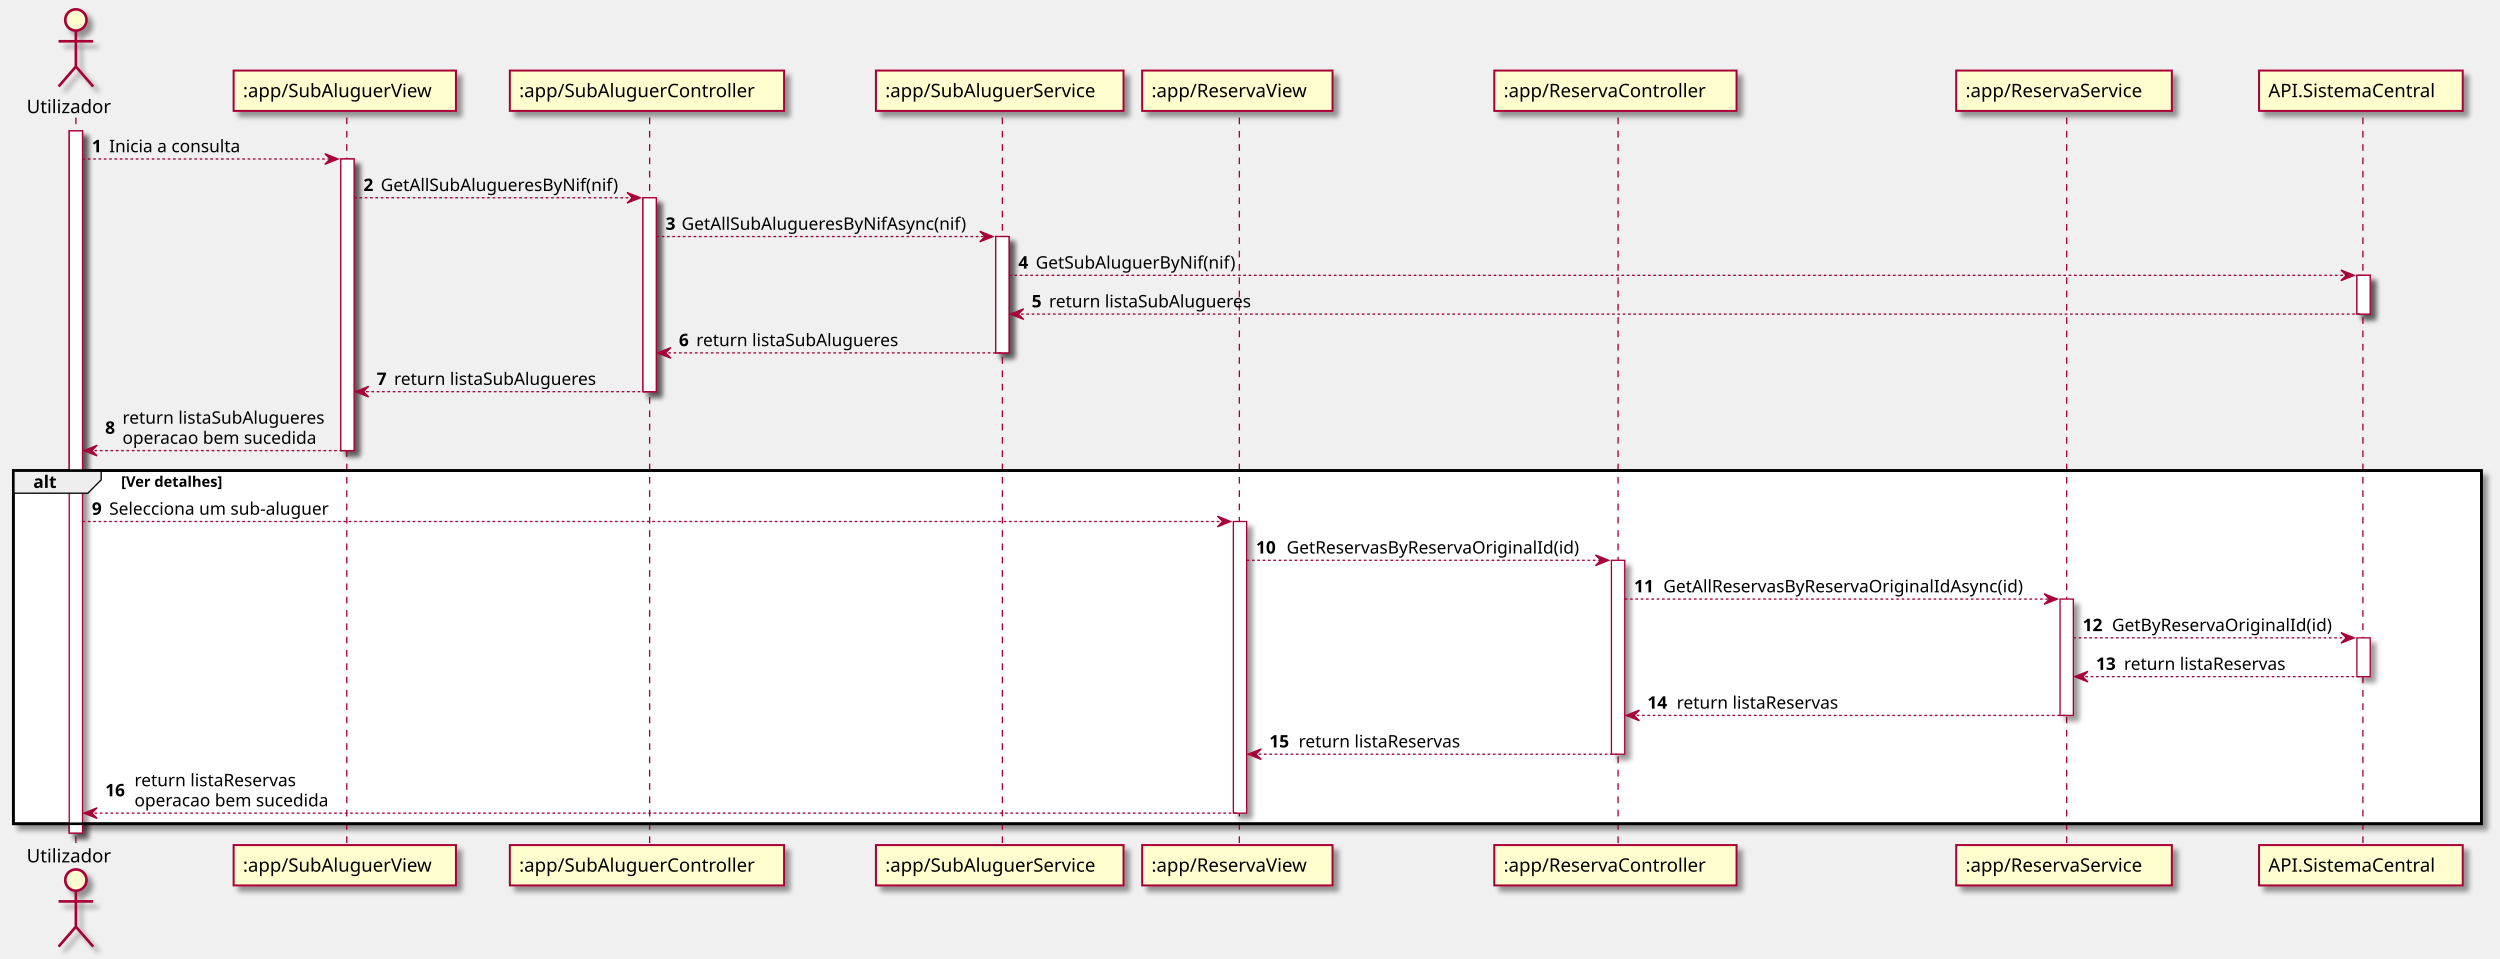
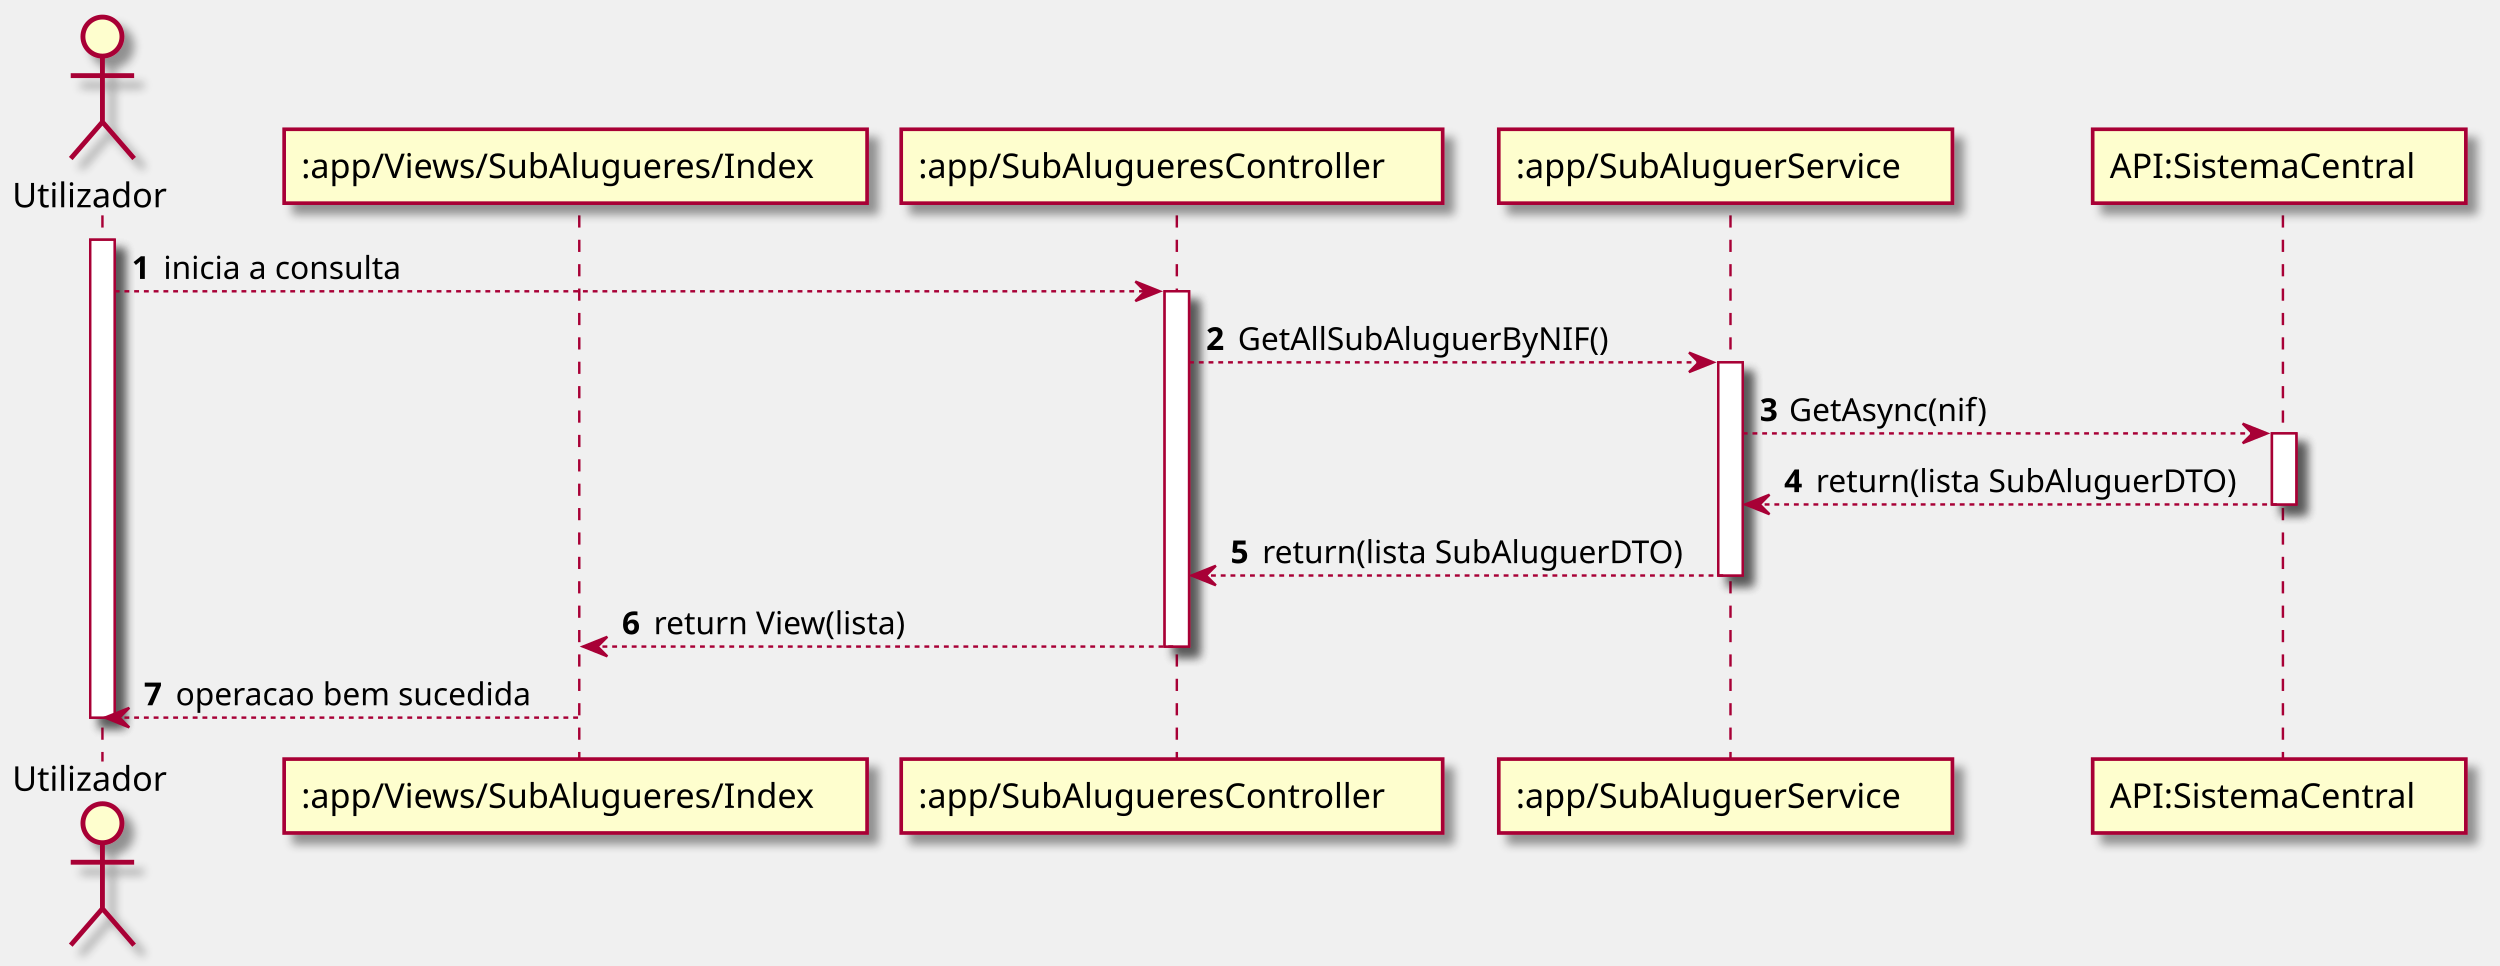
- <svg xmlns="http://www.w3.org/2000/svg" contentScriptType="application/ecmascript" contentStyleType="text/css" height="720px" preserveAspectRatio="none" style="width:1878px;height:720px;" version="1.1" viewBox="0 0 1878 720" width="1878px" zoomAndPan="magnify">
+ <svg xmlns="http://www.w3.org/2000/svg" contentScriptType="application/ecmascript" contentStyleType="text/css" height="396px" preserveAspectRatio="none" style="width:1025px;height:396px;" version="1.1" viewBox="0 0 1025 396" width="1025px" zoomAndPan="magnify">
  <defs>
-     <filter height="300%" id="f62m8a1jcjfhs" width="300%" x="-1" y="-1">
+     <filter height="300%" id="f1035xdhaq4c9s" width="300%" x="-1" y="-1">
      <feGaussianBlur result="blurOut" stdDeviation="2.0" />
      <feColorMatrix in="blurOut" result="blurOut2" type="matrix" values="0 0 0 0 0 0 0 0 0 0 0 0 0 0 0 0 0 0 .4 0" />
      <feOffset dx="4.0" dy="4.0" in="blurOut2" result="blurOut3" />
      <feBlend in="SourceGraphic" in2="blurOut3" mode="normal" />
    </filter>
  </defs>
  <g>
-     <rect fill="#FFFFFF" filter="url(#f62m8a1jcjfhs)" height="527.523" style="stroke:#A80036;stroke-width:1.0;" width="10" x="52" y="98.297" />
-     <rect fill="#FFFFFF" filter="url(#f62m8a1jcjfhs)" height="219.062" style="stroke:#A80036;stroke-width:1.0;" width="10" x="256" y="119.43" />
-     <rect fill="#FFFFFF" filter="url(#f62m8a1jcjfhs)" height="145.664" style="stroke:#A80036;stroke-width:1.0;" width="10" x="483" y="148.562" />
-     <rect fill="#FFFFFF" filter="url(#f62m8a1jcjfhs)" height="87.398" style="stroke:#A80036;stroke-width:1.0;" width="10" x="748" y="177.695" />
-     <rect fill="#FFFFFF" filter="url(#f62m8a1jcjfhs)" height="219.062" style="stroke:#A80036;stroke-width:1.0;" width="10" x="926.5" y="391.758" />
-     <rect fill="#FFFFFF" filter="url(#f62m8a1jcjfhs)" height="145.664" style="stroke:#A80036;stroke-width:1.0;" width="10" x="1210.5" y="420.891" />
-     <rect fill="#FFFFFF" filter="url(#f62m8a1jcjfhs)" height="87.398" style="stroke:#A80036;stroke-width:1.0;" width="10" x="1547.5" y="450.023" />
-     <rect fill="#FFFFFF" filter="url(#f62m8a1jcjfhs)" height="29.133" style="stroke:#A80036;stroke-width:1.0;" width="10" x="1770.5" y="206.828" />
-     <rect fill="#FFFFFF" filter="url(#f62m8a1jcjfhs)" height="29.133" style="stroke:#A80036;stroke-width:1.0;" width="10" x="1770.5" y="479.156" />
-     <rect fill="#FFFFFF" filter="url(#f62m8a1jcjfhs)" height="265.328" style="stroke:#000000;stroke-width:2.0;" width="1854" x="10" y="353.492" />
-     <line style="stroke:#A80036;stroke-width:1.0;stroke-dasharray:5.0,5.0;" x1="57" x2="57" y1="88.297" y2="635.82" />
-     <line style="stroke:#A80036;stroke-width:1.0;stroke-dasharray:5.0,5.0;" x1="260.5" x2="260.5" y1="88.297" y2="635.82" />
-     <line style="stroke:#A80036;stroke-width:1.0;stroke-dasharray:5.0,5.0;" x1="488" x2="488" y1="88.297" y2="635.82" />
-     <line style="stroke:#A80036;stroke-width:1.0;stroke-dasharray:5.0,5.0;" x1="753" x2="753" y1="88.297" y2="635.82" />
-     <line style="stroke:#A80036;stroke-width:1.0;stroke-dasharray:5.0,5.0;" x1="931" x2="931" y1="88.297" y2="635.82" />
-     <line style="stroke:#A80036;stroke-width:1.0;stroke-dasharray:5.0,5.0;" x1="1215.5" x2="1215.5" y1="88.297" y2="635.82" />
-     <line style="stroke:#A80036;stroke-width:1.0;stroke-dasharray:5.0,5.0;" x1="1552.5" x2="1552.5" y1="88.297" y2="635.82" />
-     <line style="stroke:#A80036;stroke-width:1.0;stroke-dasharray:5.0,5.0;" x1="1775" x2="1775" y1="88.297" y2="635.82" />
-     <text fill="#000000" font-family="sans-serif" font-size="14" lengthAdjust="spacing" textLength="68" x="20" y="84.995">Utilizador</text>
-     <ellipse cx="57" cy="15" fill="#FEFECE" filter="url(#f62m8a1jcjfhs)" rx="8" ry="8" style="stroke:#A80036;stroke-width:2.0;" />
-     <path d="M57,23 L57,50 M44,31 L70,31 M57,50 L44,65 M57,50 L70,65 " fill="none" filter="url(#f62m8a1jcjfhs)" style="stroke:#A80036;stroke-width:2.0;" />
-     <text fill="#000000" font-family="sans-serif" font-size="14" lengthAdjust="spacing" textLength="68" x="20" y="647.815">Utilizador</text>
-     <ellipse cx="57" cy="661.117" fill="#FEFECE" filter="url(#f62m8a1jcjfhs)" rx="8" ry="8" style="stroke:#A80036;stroke-width:2.0;" />
-     <path d="M57,669.117 L57,696.117 M44,677.117 L70,677.117 M57,696.117 L44,711.117 M57,696.117 L70,711.117 " fill="none" filter="url(#f62m8a1jcjfhs)" style="stroke:#A80036;stroke-width:2.0;" />
-     <rect fill="#FEFECE" filter="url(#f62m8a1jcjfhs)" height="30.297" style="stroke:#A80036;stroke-width:1.5;" width="167" x="175.5" y="53" />
-     <text fill="#000000" font-family="sans-serif" font-size="14" lengthAdjust="spacing" textLength="153" x="182.5" y="72.995">:app/SubAluguerView</text>
-     <rect fill="#FEFECE" filter="url(#f62m8a1jcjfhs)" height="30.297" style="stroke:#A80036;stroke-width:1.5;" width="167" x="175.5" y="634.82" />
-     <text fill="#000000" font-family="sans-serif" font-size="14" lengthAdjust="spacing" textLength="153" x="182.5" y="654.815">:app/SubAluguerView</text>
-     <rect fill="#FEFECE" filter="url(#f62m8a1jcjfhs)" height="30.297" style="stroke:#A80036;stroke-width:1.5;" width="206" x="383" y="53" />
-     <text fill="#000000" font-family="sans-serif" font-size="14" lengthAdjust="spacing" textLength="192" x="390" y="72.995">:app/SubAluguerController</text>
-     <rect fill="#FEFECE" filter="url(#f62m8a1jcjfhs)" height="30.297" style="stroke:#A80036;stroke-width:1.5;" width="206" x="383" y="634.82" />
-     <text fill="#000000" font-family="sans-serif" font-size="14" lengthAdjust="spacing" textLength="192" x="390" y="654.815">:app/SubAluguerController</text>
-     <rect fill="#FEFECE" filter="url(#f62m8a1jcjfhs)" height="30.297" style="stroke:#A80036;stroke-width:1.5;" width="186" x="658" y="53" />
-     <text fill="#000000" font-family="sans-serif" font-size="14" lengthAdjust="spacing" textLength="172" x="665" y="72.995">:app/SubAluguerService</text>
-     <rect fill="#FEFECE" filter="url(#f62m8a1jcjfhs)" height="30.297" style="stroke:#A80036;stroke-width:1.5;" width="186" x="658" y="634.82" />
-     <text fill="#000000" font-family="sans-serif" font-size="14" lengthAdjust="spacing" textLength="172" x="665" y="654.815">:app/SubAluguerService</text>
-     <rect fill="#FEFECE" filter="url(#f62m8a1jcjfhs)" height="30.297" style="stroke:#A80036;stroke-width:1.5;" width="143" x="858" y="53" />
-     <text fill="#000000" font-family="sans-serif" font-size="14" lengthAdjust="spacing" textLength="129" x="865" y="72.995">:app/ReservaView</text>
-     <rect fill="#FEFECE" filter="url(#f62m8a1jcjfhs)" height="30.297" style="stroke:#A80036;stroke-width:1.5;" width="143" x="858" y="634.82" />
-     <text fill="#000000" font-family="sans-serif" font-size="14" lengthAdjust="spacing" textLength="129" x="865" y="654.815">:app/ReservaView</text>
-     <rect fill="#FEFECE" filter="url(#f62m8a1jcjfhs)" height="30.297" style="stroke:#A80036;stroke-width:1.5;" width="182" x="1122.5" y="53" />
-     <text fill="#000000" font-family="sans-serif" font-size="14" lengthAdjust="spacing" textLength="168" x="1129.5" y="72.995">:app/ReservaController</text>
-     <rect fill="#FEFECE" filter="url(#f62m8a1jcjfhs)" height="30.297" style="stroke:#A80036;stroke-width:1.5;" width="182" x="1122.5" y="634.82" />
-     <text fill="#000000" font-family="sans-serif" font-size="14" lengthAdjust="spacing" textLength="168" x="1129.5" y="654.815">:app/ReservaController</text>
-     <rect fill="#FEFECE" filter="url(#f62m8a1jcjfhs)" height="30.297" style="stroke:#A80036;stroke-width:1.5;" width="162" x="1469.5" y="53" />
-     <text fill="#000000" font-family="sans-serif" font-size="14" lengthAdjust="spacing" textLength="148" x="1476.5" y="72.995">:app/ReservaService</text>
-     <rect fill="#FEFECE" filter="url(#f62m8a1jcjfhs)" height="30.297" style="stroke:#A80036;stroke-width:1.5;" width="162" x="1469.5" y="634.82" />
-     <text fill="#000000" font-family="sans-serif" font-size="14" lengthAdjust="spacing" textLength="148" x="1476.5" y="654.815">:app/ReservaService</text>
-     <rect fill="#FEFECE" filter="url(#f62m8a1jcjfhs)" height="30.297" style="stroke:#A80036;stroke-width:1.5;" width="153" x="1697" y="53" />
-     <text fill="#000000" font-family="sans-serif" font-size="14" lengthAdjust="spacing" textLength="139" x="1704" y="72.995">API.SistemaCentral</text>
-     <rect fill="#FEFECE" filter="url(#f62m8a1jcjfhs)" height="30.297" style="stroke:#A80036;stroke-width:1.5;" width="153" x="1697" y="634.82" />
-     <text fill="#000000" font-family="sans-serif" font-size="14" lengthAdjust="spacing" textLength="139" x="1704" y="654.815">API.SistemaCentral</text>
-     <rect fill="#FFFFFF" filter="url(#f62m8a1jcjfhs)" height="527.523" style="stroke:#A80036;stroke-width:1.0;" width="10" x="52" y="98.297" />
-     <rect fill="#FFFFFF" filter="url(#f62m8a1jcjfhs)" height="219.062" style="stroke:#A80036;stroke-width:1.0;" width="10" x="256" y="119.43" />
-     <rect fill="#FFFFFF" filter="url(#f62m8a1jcjfhs)" height="145.664" style="stroke:#A80036;stroke-width:1.0;" width="10" x="483" y="148.562" />
-     <rect fill="#FFFFFF" filter="url(#f62m8a1jcjfhs)" height="87.398" style="stroke:#A80036;stroke-width:1.0;" width="10" x="748" y="177.695" />
-     <rect fill="#FFFFFF" filter="url(#f62m8a1jcjfhs)" height="219.062" style="stroke:#A80036;stroke-width:1.0;" width="10" x="926.5" y="391.758" />
-     <rect fill="#FFFFFF" filter="url(#f62m8a1jcjfhs)" height="145.664" style="stroke:#A80036;stroke-width:1.0;" width="10" x="1210.5" y="420.891" />
-     <rect fill="#FFFFFF" filter="url(#f62m8a1jcjfhs)" height="87.398" style="stroke:#A80036;stroke-width:1.0;" width="10" x="1547.5" y="450.023" />
-     <rect fill="#FFFFFF" filter="url(#f62m8a1jcjfhs)" height="29.133" style="stroke:#A80036;stroke-width:1.0;" width="10" x="1770.5" y="206.828" />
-     <rect fill="#FFFFFF" filter="url(#f62m8a1jcjfhs)" height="29.133" style="stroke:#A80036;stroke-width:1.0;" width="10" x="1770.5" y="479.156" />
-     <polygon fill="#A80036" points="244,115.43,254,119.43,244,123.43,248,119.43" style="stroke:#A80036;stroke-width:1.0;" />
-     <line style="stroke:#A80036;stroke-width:1.0;stroke-dasharray:2.0,2.0;" x1="62" x2="250" y1="119.43" y2="119.43" />
-     <text fill="#000000" font-family="sans-serif" font-size="13" font-weight="bold" lengthAdjust="spacing" textLength="9" x="69" y="114.364">1</text>
-     <text fill="#000000" font-family="sans-serif" font-size="13" lengthAdjust="spacing" textLength="102" x="82" y="114.364">Inicia a consulta</text>
-     <polygon fill="#A80036" points="471,144.562,481,148.562,471,152.562,475,148.562" style="stroke:#A80036;stroke-width:1.0;" />
-     <line style="stroke:#A80036;stroke-width:1.0;stroke-dasharray:2.0,2.0;" x1="266" x2="477" y1="148.562" y2="148.562" />
-     <text fill="#000000" font-family="sans-serif" font-size="13" font-weight="bold" lengthAdjust="spacing" textLength="9" x="273" y="143.497">2</text>
-     <text fill="#000000" font-family="sans-serif" font-size="13" lengthAdjust="spacing" textLength="185" x="286" y="143.497">GetAllSubAlugueresByNif(nif)</text>
-     <polygon fill="#A80036" points="736,173.695,746,177.695,736,181.695,740,177.695" style="stroke:#A80036;stroke-width:1.0;" />
-     <line style="stroke:#A80036;stroke-width:1.0;stroke-dasharray:2.0,2.0;" x1="493" x2="742" y1="177.695" y2="177.695" />
-     <text fill="#000000" font-family="sans-serif" font-size="13" font-weight="bold" lengthAdjust="spacing" textLength="8" x="500" y="172.629">3</text>
-     <text fill="#000000" font-family="sans-serif" font-size="13" lengthAdjust="spacing" textLength="224" x="512" y="172.629">GetAllSubAlugueresByNifAsync(nif)</text>
-     <polygon fill="#A80036" points="1758.5,202.828,1768.5,206.828,1758.5,210.828,1762.5,206.828" style="stroke:#A80036;stroke-width:1.0;" />
-     <line style="stroke:#A80036;stroke-width:1.0;stroke-dasharray:2.0,2.0;" x1="758" x2="1764.5" y1="206.828" y2="206.828" />
-     <text fill="#000000" font-family="sans-serif" font-size="13" font-weight="bold" lengthAdjust="spacing" textLength="9" x="765" y="201.762">4</text>
-     <text fill="#000000" font-family="sans-serif" font-size="13" lengthAdjust="spacing" textLength="155" x="778" y="201.762">GetSubAluguerByNif(nif)</text>
-     <polygon fill="#A80036" points="769,231.961,759,235.961,769,239.961,765,235.961" style="stroke:#A80036;stroke-width:1.0;" />
-     <line style="stroke:#A80036;stroke-width:1.0;stroke-dasharray:2.0,2.0;" x1="763" x2="1774.5" y1="235.961" y2="235.961" />
-     <text fill="#000000" font-family="sans-serif" font-size="13" font-weight="bold" lengthAdjust="spacing" textLength="9" x="775" y="230.895">5</text>
-     <text fill="#000000" font-family="sans-serif" font-size="13" lengthAdjust="spacing" textLength="157" x="788" y="230.895">return listaSubAlugueres</text>
-     <polygon fill="#A80036" points="504,261.094,494,265.094,504,269.094,500,265.094" style="stroke:#A80036;stroke-width:1.0;" />
-     <line style="stroke:#A80036;stroke-width:1.0;stroke-dasharray:2.0,2.0;" x1="498" x2="752" y1="265.094" y2="265.094" />
-     <text fill="#000000" font-family="sans-serif" font-size="13" font-weight="bold" lengthAdjust="spacing" textLength="9" x="510" y="260.028">6</text>
-     <text fill="#000000" font-family="sans-serif" font-size="13" lengthAdjust="spacing" textLength="157" x="523" y="260.028">return listaSubAlugueres</text>
-     <polygon fill="#A80036" points="277,290.227,267,294.227,277,298.227,273,294.227" style="stroke:#A80036;stroke-width:1.0;" />
-     <line style="stroke:#A80036;stroke-width:1.0;stroke-dasharray:2.0,2.0;" x1="271" x2="487" y1="294.227" y2="294.227" />
-     <text fill="#000000" font-family="sans-serif" font-size="13" font-weight="bold" lengthAdjust="spacing" textLength="9" x="283" y="289.161">7</text>
-     <text fill="#000000" font-family="sans-serif" font-size="13" lengthAdjust="spacing" textLength="157" x="296" y="289.161">return listaSubAlugueres</text>
-     <polygon fill="#A80036" points="73,334.492,63,338.492,73,342.492,69,338.492" style="stroke:#A80036;stroke-width:1.0;" />
-     <line style="stroke:#A80036;stroke-width:1.0;stroke-dasharray:2.0,2.0;" x1="67" x2="260" y1="338.492" y2="338.492" />
-     <text fill="#000000" font-family="sans-serif" font-size="13" font-weight="bold" lengthAdjust="spacing" textLength="9" x="79" y="325.86">8</text>
-     <text fill="#000000" font-family="sans-serif" font-size="13" lengthAdjust="spacing" textLength="157" x="92" y="318.293">return listaSubAlugueres</text>
-     <text fill="#000000" font-family="sans-serif" font-size="13" lengthAdjust="spacing" textLength="154" x="92" y="333.426">operacao bem sucedida</text>
-     <path d="M10,353.492 L76,353.492 L76,360.492 L66,370.492 L10,370.492 L10,353.492 " fill="#EEEEEE" style="stroke:#000000;stroke-width:1.0;" />
-     <rect fill="none" height="265.328" style="stroke:#000000;stroke-width:2.0;" width="1854" x="10" y="353.492" />
-     <text fill="#000000" font-family="sans-serif" font-size="13" font-weight="bold" lengthAdjust="spacing" textLength="21" x="25" y="366.559">alt</text>
-     <text fill="#000000" font-family="sans-serif" font-size="11" font-weight="bold" lengthAdjust="spacing" textLength="95" x="91" y="365.703">[Ver detalhes]</text>
-     <polygon fill="#A80036" points="914.5,387.758,924.5,391.758,914.5,395.758,918.5,391.758" style="stroke:#A80036;stroke-width:1.0;" />
-     <line style="stroke:#A80036;stroke-width:1.0;stroke-dasharray:2.0,2.0;" x1="62" x2="920.5" y1="391.758" y2="391.758" />
-     <text fill="#000000" font-family="sans-serif" font-size="13" font-weight="bold" lengthAdjust="spacing" textLength="9" x="69" y="386.692">9</text>
-     <text fill="#000000" font-family="sans-serif" font-size="13" lengthAdjust="spacing" textLength="173" x="82" y="386.692">Selecciona um sub-aluguer</text>
-     <polygon fill="#A80036" points="1198.5,416.891,1208.5,420.891,1198.5,424.891,1202.5,420.891" style="stroke:#A80036;stroke-width:1.0;" />
-     <line style="stroke:#A80036;stroke-width:1.0;stroke-dasharray:2.0,2.0;" x1="936.5" x2="1204.5" y1="420.891" y2="420.891" />
-     <text fill="#000000" font-family="sans-serif" font-size="13" font-weight="bold" lengthAdjust="spacing" textLength="19" x="943.5" y="415.825">10</text>
-     <text fill="#000000" font-family="sans-serif" font-size="13" lengthAdjust="spacing" textLength="232" x="966.5" y="415.825">GetReservasByReservaOriginalId(id)</text>
-     <polygon fill="#A80036" points="1535.5,446.023,1545.5,450.023,1535.5,454.023,1539.5,450.023" style="stroke:#A80036;stroke-width:1.0;" />
-     <line style="stroke:#A80036;stroke-width:1.0;stroke-dasharray:2.0,2.0;" x1="1220.5" x2="1541.5" y1="450.023" y2="450.023" />
-     <text fill="#000000" font-family="sans-serif" font-size="13" font-weight="bold" lengthAdjust="spacing" textLength="18" x="1227.5" y="444.957">11</text>
-     <text fill="#000000" font-family="sans-serif" font-size="13" lengthAdjust="spacing" textLength="286" x="1249.5" y="444.957">GetAllReservasByReservaOriginalIdAsync(id)</text>
-     <polygon fill="#A80036" points="1758.5,475.156,1768.5,479.156,1758.5,483.156,1762.5,479.156" style="stroke:#A80036;stroke-width:1.0;" />
-     <line style="stroke:#A80036;stroke-width:1.0;stroke-dasharray:2.0,2.0;" x1="1557.5" x2="1764.5" y1="479.156" y2="479.156" />
-     <text fill="#000000" font-family="sans-serif" font-size="13" font-weight="bold" lengthAdjust="spacing" textLength="18" x="1564.5" y="474.09">12</text>
-     <text fill="#000000" font-family="sans-serif" font-size="13" lengthAdjust="spacing" textLength="172" x="1586.5" y="474.09">GetByReservaOriginalId(id)</text>
-     <polygon fill="#A80036" points="1568.5,504.289,1558.5,508.289,1568.5,512.289,1564.5,508.289" style="stroke:#A80036;stroke-width:1.0;" />
-     <line style="stroke:#A80036;stroke-width:1.0;stroke-dasharray:2.0,2.0;" x1="1562.5" x2="1774.5" y1="508.289" y2="508.289" />
-     <text fill="#000000" font-family="sans-serif" font-size="13" font-weight="bold" lengthAdjust="spacing" textLength="17" x="1574.5" y="503.223">13</text>
-     <text fill="#000000" font-family="sans-serif" font-size="13" lengthAdjust="spacing" textLength="129" x="1595.5" y="503.223">return listaReservas</text>
-     <polygon fill="#A80036" points="1231.5,533.422,1221.5,537.422,1231.5,541.422,1227.5,537.422" style="stroke:#A80036;stroke-width:1.0;" />
-     <line style="stroke:#A80036;stroke-width:1.0;stroke-dasharray:2.0,2.0;" x1="1225.5" x2="1551.5" y1="537.422" y2="537.422" />
-     <text fill="#000000" font-family="sans-serif" font-size="13" font-weight="bold" lengthAdjust="spacing" textLength="18" x="1237.5" y="532.356">14</text>
-     <text fill="#000000" font-family="sans-serif" font-size="13" lengthAdjust="spacing" textLength="129" x="1259.5" y="532.356">return listaReservas</text>
-     <polygon fill="#A80036" points="947.5,562.555,937.5,566.555,947.5,570.555,943.5,566.555" style="stroke:#A80036;stroke-width:1.0;" />
-     <line style="stroke:#A80036;stroke-width:1.0;stroke-dasharray:2.0,2.0;" x1="941.5" x2="1214.5" y1="566.555" y2="566.555" />
-     <text fill="#000000" font-family="sans-serif" font-size="13" font-weight="bold" lengthAdjust="spacing" textLength="18" x="953.5" y="561.489">15</text>
-     <text fill="#000000" font-family="sans-serif" font-size="13" lengthAdjust="spacing" textLength="129" x="975.5" y="561.489">return listaReservas</text>
-     <polygon fill="#A80036" points="73,606.82,63,610.82,73,614.82,69,610.82" style="stroke:#A80036;stroke-width:1.0;" />
-     <line style="stroke:#A80036;stroke-width:1.0;stroke-dasharray:2.0,2.0;" x1="67" x2="930.5" y1="610.82" y2="610.82" />
-     <text fill="#000000" font-family="sans-serif" font-size="13" font-weight="bold" lengthAdjust="spacing" textLength="18" x="79" y="598.188">16</text>
-     <text fill="#000000" font-family="sans-serif" font-size="13" lengthAdjust="spacing" textLength="129" x="101" y="590.622">return listaReservas</text>
-     <text fill="#000000" font-family="sans-serif" font-size="13" lengthAdjust="spacing" textLength="154" x="101" y="605.754">operacao bem sucedida</text>
+     <rect fill="#FFFFFF" filter="url(#f1035xdhaq4c9s)" height="195.93" style="stroke:#A80036;stroke-width:1.0;" width="10" x="37" y="98.297" />
+     <rect fill="#FFFFFF" filter="url(#f1035xdhaq4c9s)" height="145.664" style="stroke:#A80036;stroke-width:1.0;" width="10" x="477.5" y="119.43" />
+     <rect fill="#FFFFFF" filter="url(#f1035xdhaq4c9s)" height="87.398" style="stroke:#A80036;stroke-width:1.0;" width="10" x="704.5" y="148.562" />
+     <rect fill="#FFFFFF" filter="url(#f1035xdhaq4c9s)" height="29.133" style="stroke:#A80036;stroke-width:1.0;" width="10" x="931.5" y="177.695" />
+     <line style="stroke:#A80036;stroke-width:1.0;stroke-dasharray:5.0,5.0;" x1="42" x2="42" y1="88.297" y2="312.227" />
+     <line style="stroke:#A80036;stroke-width:1.0;stroke-dasharray:5.0,5.0;" x1="237.5" x2="237.5" y1="88.297" y2="312.227" />
+     <line style="stroke:#A80036;stroke-width:1.0;stroke-dasharray:5.0,5.0;" x1="482.5" x2="482.5" y1="88.297" y2="312.227" />
+     <line style="stroke:#A80036;stroke-width:1.0;stroke-dasharray:5.0,5.0;" x1="709.5" x2="709.5" y1="88.297" y2="312.227" />
+     <line style="stroke:#A80036;stroke-width:1.0;stroke-dasharray:5.0,5.0;" x1="936" x2="936" y1="88.297" y2="312.227" />
+     <text fill="#000000" font-family="sans-serif" font-size="14" lengthAdjust="spacing" textLength="68" x="5" y="84.995">Utilizador</text>
+     <ellipse cx="42" cy="15" fill="#FEFECE" filter="url(#f1035xdhaq4c9s)" rx="8" ry="8" style="stroke:#A80036;stroke-width:2.0;" />
+     <path d="M42,23 L42,50 M29,31 L55,31 M42,50 L29,65 M42,50 L55,65 " fill="none" filter="url(#f1035xdhaq4c9s)" style="stroke:#A80036;stroke-width:2.0;" />
+     <text fill="#000000" font-family="sans-serif" font-size="14" lengthAdjust="spacing" textLength="68" x="5" y="324.222">Utilizador</text>
+     <ellipse cx="42" cy="337.523" fill="#FEFECE" filter="url(#f1035xdhaq4c9s)" rx="8" ry="8" style="stroke:#A80036;stroke-width:2.0;" />
+     <path d="M42,345.523 L42,372.523 M29,353.523 L55,353.523 M42,372.523 L29,387.523 M42,372.523 L55,387.523 " fill="none" filter="url(#f1035xdhaq4c9s)" style="stroke:#A80036;stroke-width:2.0;" />
+     <rect fill="#FEFECE" filter="url(#f1035xdhaq4c9s)" height="30.297" style="stroke:#A80036;stroke-width:1.5;" width="239" x="116.5" y="53" />
+     <text fill="#000000" font-family="sans-serif" font-size="14" lengthAdjust="spacing" textLength="225" x="123.5" y="72.995">:app/Views/SubAlugueres/Index</text>
+     <rect fill="#FEFECE" filter="url(#f1035xdhaq4c9s)" height="30.297" style="stroke:#A80036;stroke-width:1.5;" width="239" x="116.5" y="311.227" />
+     <text fill="#000000" font-family="sans-serif" font-size="14" lengthAdjust="spacing" textLength="225" x="123.5" y="331.222">:app/Views/SubAlugueres/Index</text>
+     <rect fill="#FEFECE" filter="url(#f1035xdhaq4c9s)" height="30.297" style="stroke:#A80036;stroke-width:1.5;" width="222" x="369.5" y="53" />
+     <text fill="#000000" font-family="sans-serif" font-size="14" lengthAdjust="spacing" textLength="208" x="376.5" y="72.995">:app/SubAlugueresController</text>
+     <rect fill="#FEFECE" filter="url(#f1035xdhaq4c9s)" height="30.297" style="stroke:#A80036;stroke-width:1.5;" width="222" x="369.5" y="311.227" />
+     <text fill="#000000" font-family="sans-serif" font-size="14" lengthAdjust="spacing" textLength="208" x="376.5" y="331.222">:app/SubAlugueresController</text>
+     <rect fill="#FEFECE" filter="url(#f1035xdhaq4c9s)" height="30.297" style="stroke:#A80036;stroke-width:1.5;" width="186" x="614.5" y="53" />
+     <text fill="#000000" font-family="sans-serif" font-size="14" lengthAdjust="spacing" textLength="172" x="621.5" y="72.995">:app/SubAluguerService</text>
+     <rect fill="#FEFECE" filter="url(#f1035xdhaq4c9s)" height="30.297" style="stroke:#A80036;stroke-width:1.5;" width="186" x="614.5" y="311.227" />
+     <text fill="#000000" font-family="sans-serif" font-size="14" lengthAdjust="spacing" textLength="172" x="621.5" y="331.222">:app/SubAluguerService</text>
+     <rect fill="#FEFECE" filter="url(#f1035xdhaq4c9s)" height="30.297" style="stroke:#A80036;stroke-width:1.5;" width="153" x="858" y="53" />
+     <text fill="#000000" font-family="sans-serif" font-size="14" lengthAdjust="spacing" textLength="139" x="865" y="72.995">API:SistemaCentral</text>
+     <rect fill="#FEFECE" filter="url(#f1035xdhaq4c9s)" height="30.297" style="stroke:#A80036;stroke-width:1.5;" width="153" x="858" y="311.227" />
+     <text fill="#000000" font-family="sans-serif" font-size="14" lengthAdjust="spacing" textLength="139" x="865" y="331.222">API:SistemaCentral</text>
+     <rect fill="#FFFFFF" filter="url(#f1035xdhaq4c9s)" height="195.93" style="stroke:#A80036;stroke-width:1.0;" width="10" x="37" y="98.297" />
+     <rect fill="#FFFFFF" filter="url(#f1035xdhaq4c9s)" height="145.664" style="stroke:#A80036;stroke-width:1.0;" width="10" x="477.5" y="119.43" />
+     <rect fill="#FFFFFF" filter="url(#f1035xdhaq4c9s)" height="87.398" style="stroke:#A80036;stroke-width:1.0;" width="10" x="704.5" y="148.562" />
+     <rect fill="#FFFFFF" filter="url(#f1035xdhaq4c9s)" height="29.133" style="stroke:#A80036;stroke-width:1.0;" width="10" x="931.5" y="177.695" />
+     <polygon fill="#A80036" points="465.5,115.43,475.5,119.43,465.5,123.43,469.5,119.43" style="stroke:#A80036;stroke-width:1.0;" />
+     <line style="stroke:#A80036;stroke-width:1.0;stroke-dasharray:2.0,2.0;" x1="47" x2="471.5" y1="119.43" y2="119.43" />
+     <text fill="#000000" font-family="sans-serif" font-size="13" font-weight="bold" lengthAdjust="spacing" textLength="9" x="54" y="114.364">1</text>
+     <text fill="#000000" font-family="sans-serif" font-size="13" lengthAdjust="spacing" textLength="102" x="67" y="114.364">inicia a consulta</text>
+     <polygon fill="#A80036" points="692.5,144.562,702.5,148.562,692.5,152.562,696.5,148.562" style="stroke:#A80036;stroke-width:1.0;" />
+     <line style="stroke:#A80036;stroke-width:1.0;stroke-dasharray:2.0,2.0;" x1="487.5" x2="698.5" y1="148.562" y2="148.562" />
+     <text fill="#000000" font-family="sans-serif" font-size="13" font-weight="bold" lengthAdjust="spacing" textLength="9" x="494.5" y="143.497">2</text>
+     <text fill="#000000" font-family="sans-serif" font-size="13" lengthAdjust="spacing" textLength="156" x="507.5" y="143.497">GetAllSubAluguerByNIF()</text>
+     <polygon fill="#A80036" points="919.5,173.695,929.5,177.695,919.5,181.695,923.5,177.695" style="stroke:#A80036;stroke-width:1.0;" />
+     <line style="stroke:#A80036;stroke-width:1.0;stroke-dasharray:2.0,2.0;" x1="714.5" x2="925.5" y1="177.695" y2="177.695" />
+     <text fill="#000000" font-family="sans-serif" font-size="13" font-weight="bold" lengthAdjust="spacing" textLength="8" x="721.5" y="172.629">3</text>
+     <text fill="#000000" font-family="sans-serif" font-size="13" lengthAdjust="spacing" textLength="88" x="733.5" y="172.629">GetAsync(nif)</text>
+     <polygon fill="#A80036" points="725.5,202.828,715.5,206.828,725.5,210.828,721.5,206.828" style="stroke:#A80036;stroke-width:1.0;" />
+     <line style="stroke:#A80036;stroke-width:1.0;stroke-dasharray:2.0,2.0;" x1="719.5" x2="935.5" y1="206.828" y2="206.828" />
+     <text fill="#000000" font-family="sans-serif" font-size="13" font-weight="bold" lengthAdjust="spacing" textLength="9" x="731.5" y="201.762">4</text>
+     <text fill="#000000" font-family="sans-serif" font-size="13" lengthAdjust="spacing" textLength="180" x="744.5" y="201.762">return(lista SubAluguerDTO)</text>
+     <polygon fill="#A80036" points="498.5,231.961,488.5,235.961,498.5,239.961,494.5,235.961" style="stroke:#A80036;stroke-width:1.0;" />
+     <line style="stroke:#A80036;stroke-width:1.0;stroke-dasharray:2.0,2.0;" x1="492.5" x2="708.5" y1="235.961" y2="235.961" />
+     <text fill="#000000" font-family="sans-serif" font-size="13" font-weight="bold" lengthAdjust="spacing" textLength="9" x="504.5" y="230.895">5</text>
+     <text fill="#000000" font-family="sans-serif" font-size="13" lengthAdjust="spacing" textLength="180" x="517.5" y="230.895">return(lista SubAluguerDTO)</text>
+     <polygon fill="#A80036" points="249,261.094,239,265.094,249,269.094,245,265.094" style="stroke:#A80036;stroke-width:1.0;" />
+     <line style="stroke:#A80036;stroke-width:1.0;stroke-dasharray:2.0,2.0;" x1="243" x2="481.5" y1="265.094" y2="265.094" />
+     <text fill="#000000" font-family="sans-serif" font-size="13" font-weight="bold" lengthAdjust="spacing" textLength="9" x="255" y="260.028">6</text>
+     <text fill="#000000" font-family="sans-serif" font-size="13" lengthAdjust="spacing" textLength="110" x="268" y="260.028">return View(lista)</text>
+     <polygon fill="#A80036" points="53,290.227,43,294.227,53,298.227,49,294.227" style="stroke:#A80036;stroke-width:1.0;" />
+     <line style="stroke:#A80036;stroke-width:1.0;stroke-dasharray:2.0,2.0;" x1="47" x2="237" y1="294.227" y2="294.227" />
+     <text fill="#000000" font-family="sans-serif" font-size="13" font-weight="bold" lengthAdjust="spacing" textLength="9" x="59" y="289.161">7</text>
+     <text fill="#000000" font-family="sans-serif" font-size="13" lengthAdjust="spacing" textLength="154" x="72" y="289.161">operacao bem sucedida</text>
  </g>
</svg>
